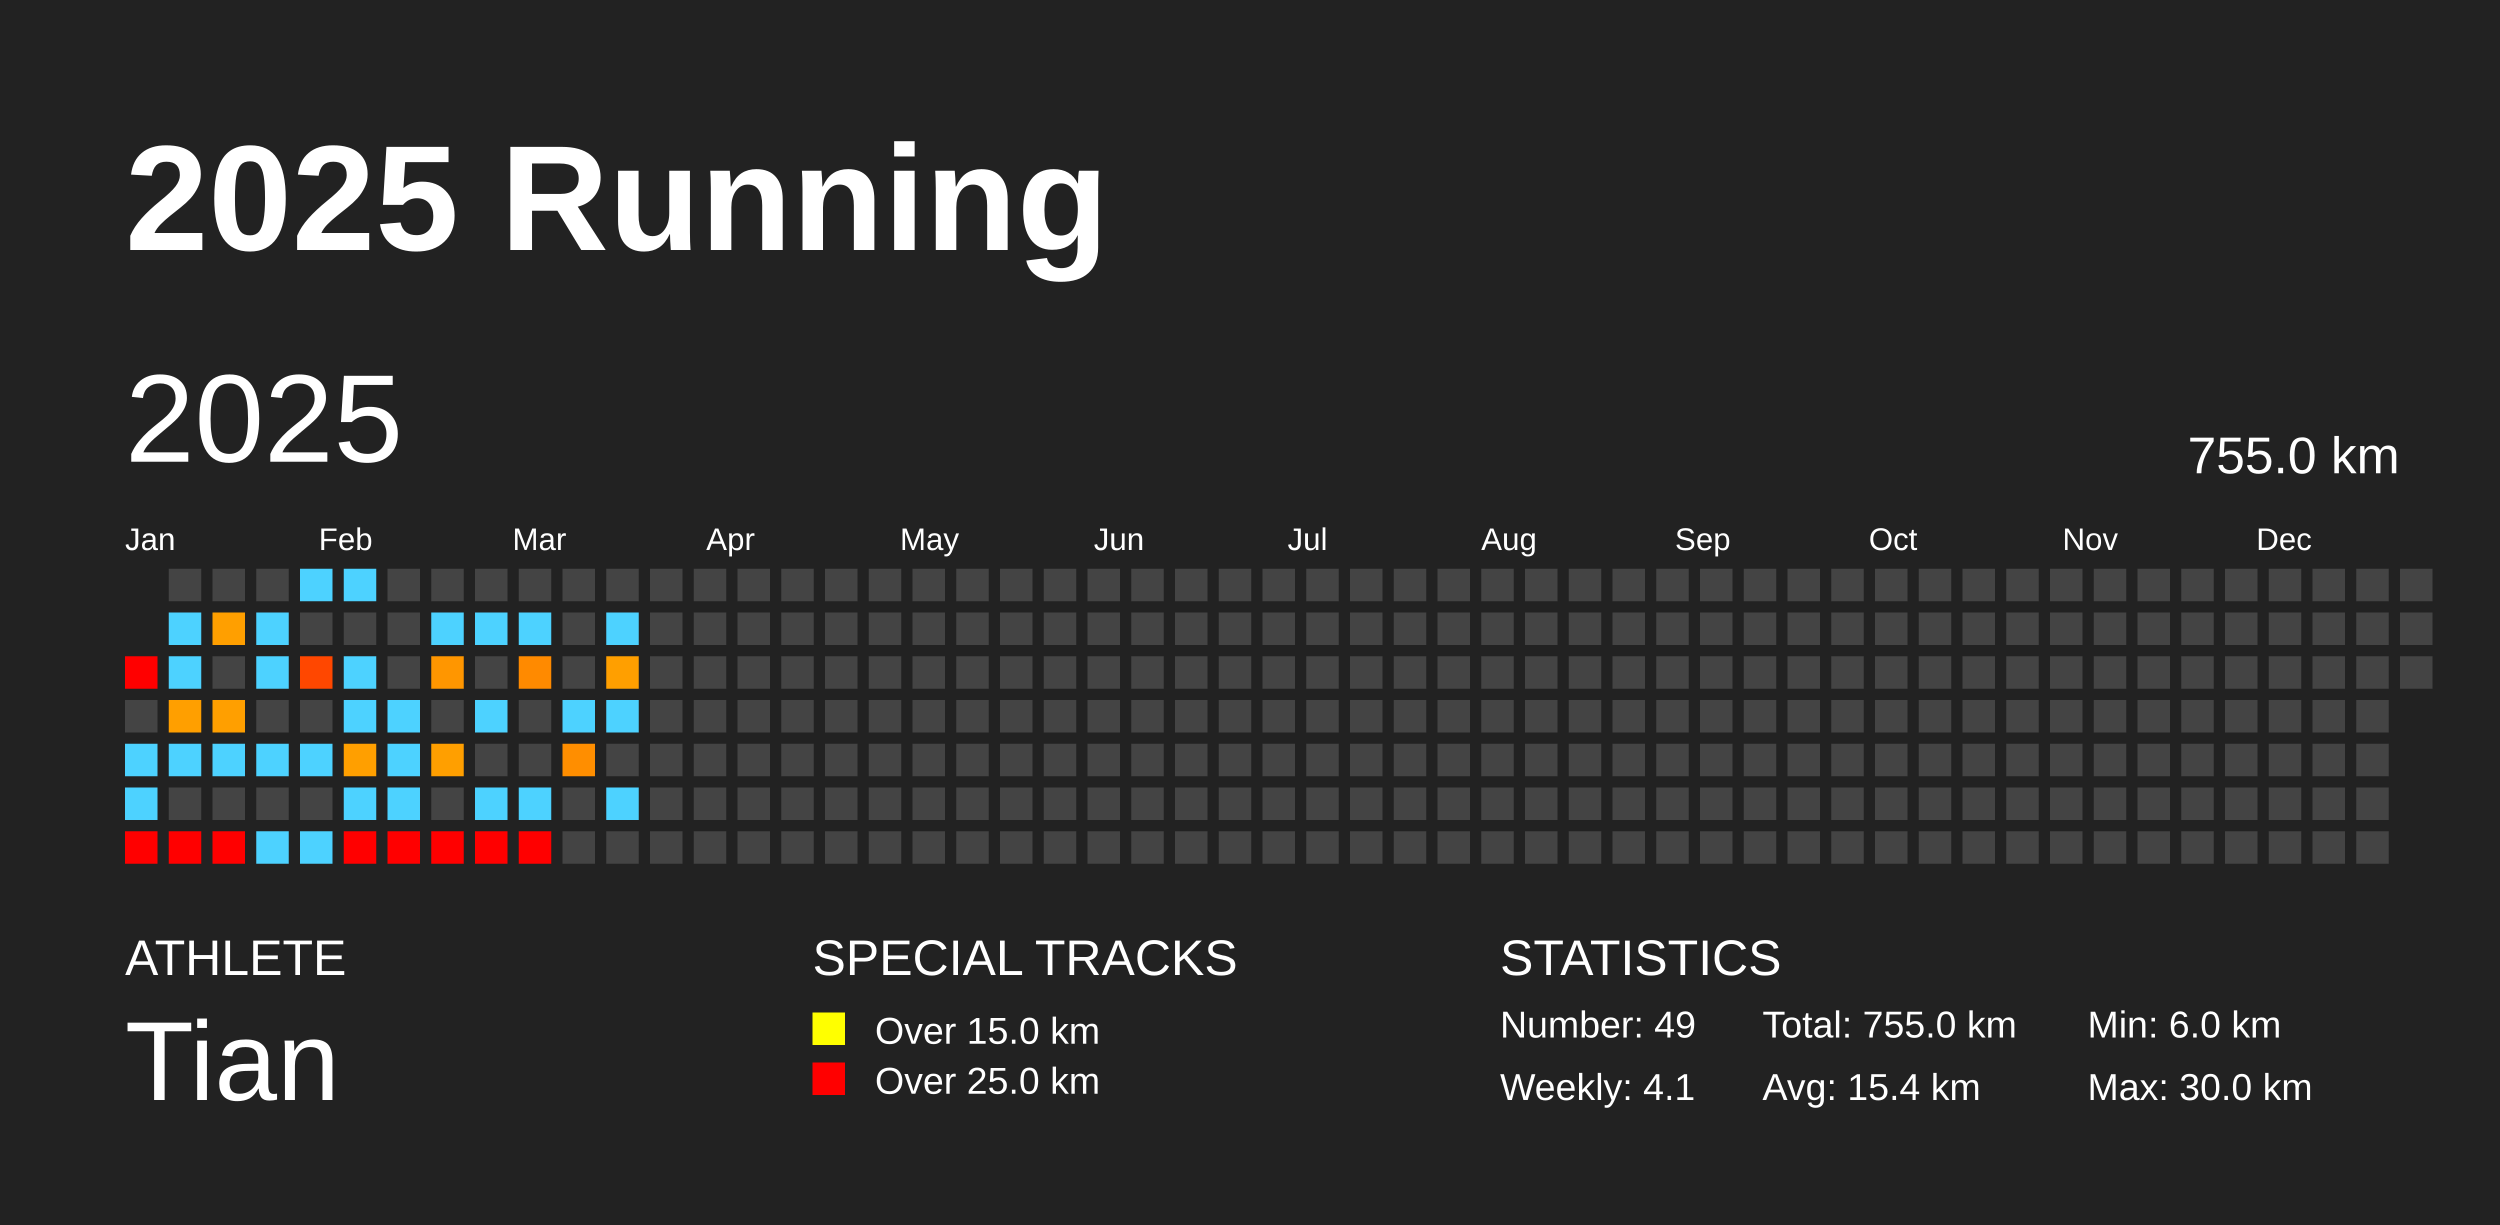
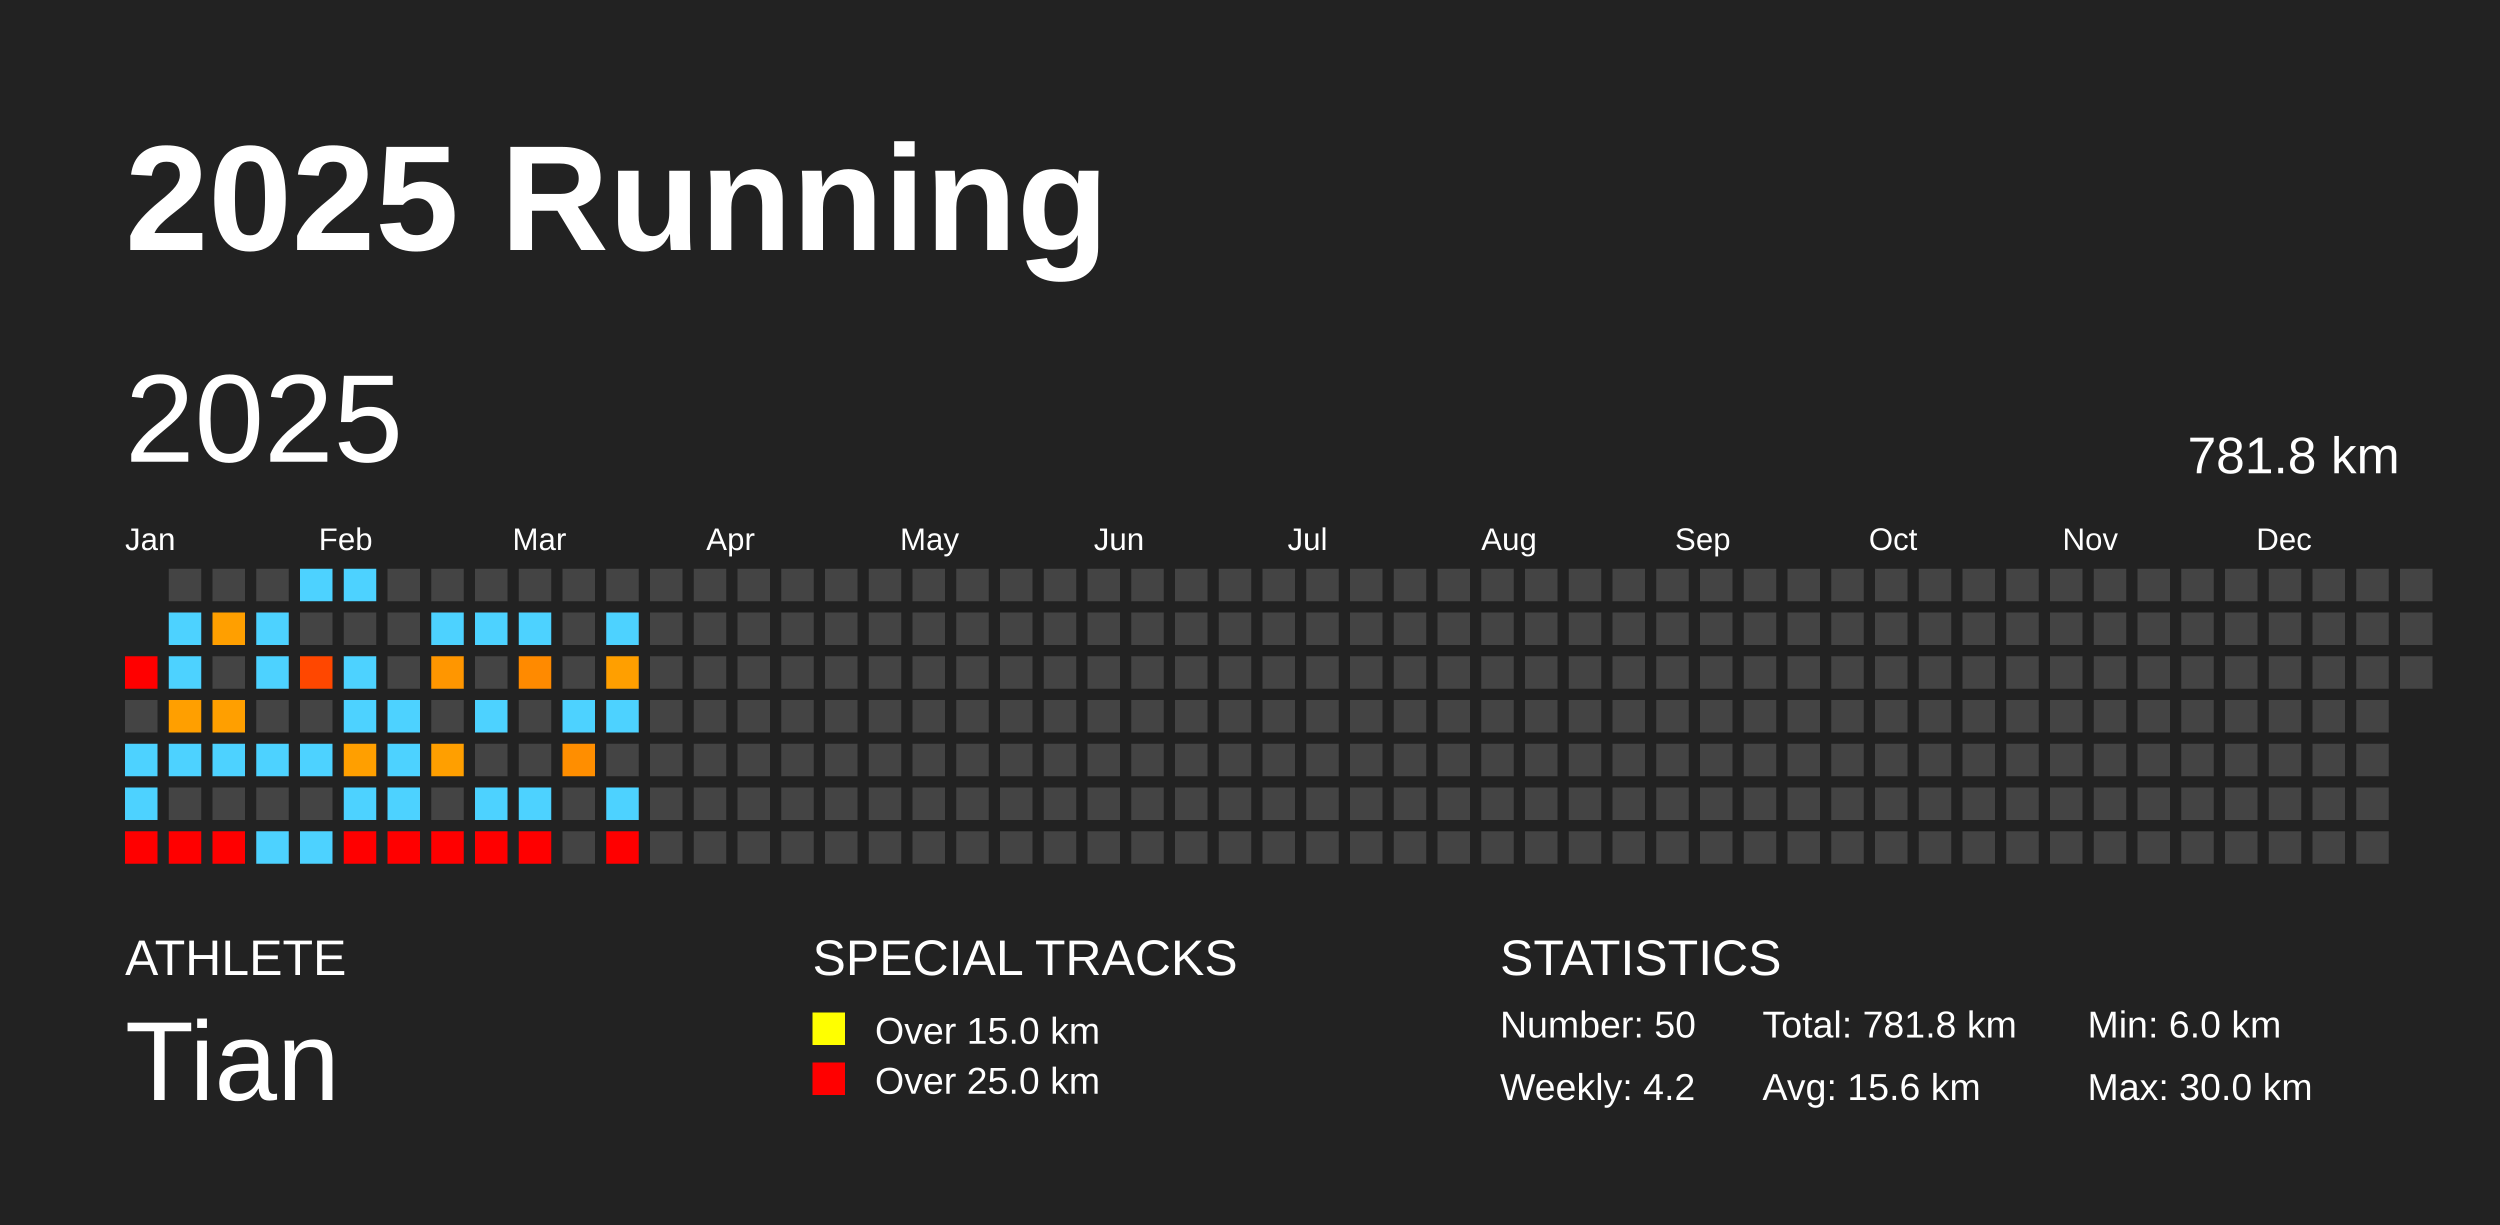
<svg xmlns="http://www.w3.org/2000/svg" baseProfile="full" height="98mm" version="1.1" viewBox="0,0,200,98" width="200mm">
  <defs />
  <rect fill="#222222" height="98" width="200" x="0" y="0" />
  <text fill="#FFFFFF" style="font-size:12px; font-family:Arial; font-weight:bold;" x="10" y="20">2025 Running</text>
  <text fill="#FFFFFF" style="font-size:4px; font-family:Arial" x="10" y="78">ATHLETE</text>
  <text fill="#FFFFFF" style="font-size:9px; font-family:Arial" x="10" y="88">Tian</text>
  <text fill="#FFFFFF" style="font-size:4px; font-family:Arial" x="65" y="78">SPECIAL TRACKS</text>
  <rect fill="yellow" height="2.6" width="2.6" x="65" y="81" />
  <text fill="#FFFFFF" style="font-size:3px; font-family:Arial" x="70" y="83.5">Over 15.0 km</text>
  <rect fill="red" height="2.6" width="2.6" x="65" y="85" />
  <text fill="#FFFFFF" style="font-size:3px; font-family:Arial" x="70" y="87.5">Over 25.0 km</text>
  <text fill="#FFFFFF" style="font-size:4px; font-family:Arial" x="120" y="78">STATISTICS</text>
-   <text fill="#FFFFFF" style="font-size:3px; font-family:Arial" x="120" y="83">Number: 49</text>
-   <text fill="#FFFFFF" style="font-size:3px; font-family:Arial" x="120" y="88">Weekly: 4.1</text>
-   <text fill="#FFFFFF" style="font-size:3px; font-family:Arial" x="141" y="83">Total: 755.0 km</text>
-   <text fill="#FFFFFF" style="font-size:3px; font-family:Arial" x="141" y="88">Avg: 15.4 km</text>
+   <text fill="#FFFFFF" style="font-size:3px; font-family:Arial" x="120" y="83">Number: 50</text>
+   <text fill="#FFFFFF" style="font-size:3px; font-family:Arial" x="120" y="88">Weekly: 4.2</text>
+   <text fill="#FFFFFF" style="font-size:3px; font-family:Arial" x="141" y="83">Total: 781.8 km</text>
+   <text fill="#FFFFFF" style="font-size:3px; font-family:Arial" x="141" y="88">Avg: 15.6 km</text>
  <text fill="#FFFFFF" style="font-size:3px; font-family:Arial" x="167" y="83">Min: 6.0 km</text>
  <text fill="#FFFFFF" style="font-size:3px; font-family:Arial" x="167" y="88">Max: 30.0 km</text>
  <text dominant-baseline="hanging" fill="#FFFFFF" style="font-size:10.0px; font-family:Arial;" x="10" y="30">2025</text>
-   <text dominant-baseline="hanging" fill="#FFFFFF" style="font-size:4.125px; font-family:Arial;" x="175" y="35">755.0 km</text>
+   <text dominant-baseline="hanging" fill="#FFFFFF" style="font-size:4.125px; font-family:Arial;" x="175" y="35">781.8 km</text>
  <text fill="#FFFFFF" style="font-size:2.5px; font-family:Arial" x="10.0" y="44">Jan</text>
  <text fill="#FFFFFF" style="font-size:2.5px; font-family:Arial" x="25.5" y="44">Feb</text>
  <text fill="#FFFFFF" style="font-size:2.5px; font-family:Arial" x="41.0" y="44">Mar</text>
  <text fill="#FFFFFF" style="font-size:2.5px; font-family:Arial" x="56.5" y="44">Apr</text>
  <text fill="#FFFFFF" style="font-size:2.5px; font-family:Arial" x="72.0" y="44">May</text>
  <text fill="#FFFFFF" style="font-size:2.5px; font-family:Arial" x="87.5" y="44">Jun</text>
  <text fill="#FFFFFF" style="font-size:2.5px; font-family:Arial" x="103.0" y="44">Jul</text>
  <text fill="#FFFFFF" style="font-size:2.5px; font-family:Arial" x="118.5" y="44">Aug</text>
  <text fill="#FFFFFF" style="font-size:2.5px; font-family:Arial" x="134.0" y="44">Sep</text>
  <text fill="#FFFFFF" style="font-size:2.5px; font-family:Arial" x="149.5" y="44">Oct</text>
  <text fill="#FFFFFF" style="font-size:2.5px; font-family:Arial" x="165.0" y="44">Nov</text>
  <text fill="#FFFFFF" style="font-size:2.5px; font-family:Arial" x="180.5" y="44">Dec</text>
  <rect fill="red" height="2.6" width="2.6" x="10.0" y="52.5" />
  <rect fill="#444444" height="2.6" width="2.6" x="10.0" y="56.0" />
  <rect fill="#4dd2ff" height="2.6" width="2.6" x="10.0" y="59.5" />
  <rect fill="#4dd2ff" height="2.6" width="2.6" x="10.0" y="63.0" />
  <rect fill="red" height="2.6" width="2.6" x="10.0" y="66.5" />
  <rect fill="#444444" height="2.6" width="2.6" x="13.5" y="45.5" />
  <rect fill="#4dd2ff" height="2.6" width="2.6" x="13.5" y="49.0" />
  <rect fill="#4dd2ff" height="2.6" width="2.6" x="13.5" y="52.5" />
  <rect fill="#ff9f00" height="2.6" width="2.6" x="13.5" y="56.0" />
  <rect fill="#4dd2ff" height="2.6" width="2.6" x="13.5" y="59.5" />
  <rect fill="#444444" height="2.6" width="2.6" x="13.5" y="63.0" />
  <rect fill="red" height="2.6" width="2.6" x="13.5" y="66.5" />
  <rect fill="#444444" height="2.6" width="2.6" x="17.0" y="45.5" />
  <rect fill="#ff9f00" height="2.6" width="2.6" x="17.0" y="49.0" />
  <rect fill="#444444" height="2.6" width="2.6" x="17.0" y="52.5" />
  <rect fill="#ff9f00" height="2.6" width="2.6" x="17.0" y="56.0" />
  <rect fill="#4dd2ff" height="2.6" width="2.6" x="17.0" y="59.5" />
  <rect fill="#444444" height="2.6" width="2.6" x="17.0" y="63.0" />
  <rect fill="red" height="2.6" width="2.6" x="17.0" y="66.5" />
  <rect fill="#444444" height="2.6" width="2.6" x="20.5" y="45.5" />
  <rect fill="#4dd2ff" height="2.6" width="2.6" x="20.5" y="49.0" />
  <rect fill="#4dd2ff" height="2.6" width="2.6" x="20.5" y="52.5" />
  <rect fill="#444444" height="2.6" width="2.6" x="20.5" y="56.0" />
  <rect fill="#4dd2ff" height="2.6" width="2.6" x="20.5" y="59.5" />
  <rect fill="#444444" height="2.6" width="2.6" x="20.5" y="63.0" />
  <rect fill="#4dd2ff" height="2.6" width="2.6" x="20.5" y="66.5" />
  <rect fill="#4dd2ff" height="2.6" width="2.6" x="24.0" y="45.5" />
  <rect fill="#444444" height="2.6" width="2.6" x="24.0" y="49.0" />
  <rect fill="#ff4700" height="2.6" width="2.6" x="24.0" y="52.5" />
  <rect fill="#444444" height="2.6" width="2.6" x="24.0" y="56.0" />
  <rect fill="#4dd2ff" height="2.6" width="2.6" x="24.0" y="59.5" />
  <rect fill="#444444" height="2.6" width="2.6" x="24.0" y="63.0" />
  <rect fill="#4dd2ff" height="2.6" width="2.6" x="24.0" y="66.5" />
  <rect fill="#4dd2ff" height="2.6" width="2.6" x="27.5" y="45.5" />
  <rect fill="#444444" height="2.6" width="2.6" x="27.5" y="49.0" />
  <rect fill="#4dd2ff" height="2.6" width="2.6" x="27.5" y="52.5" />
  <rect fill="#4dd2ff" height="2.6" width="2.6" x="27.5" y="56.0" />
  <rect fill="#ff9f00" height="2.6" width="2.6" x="27.5" y="59.5" />
  <rect fill="#4dd2ff" height="2.6" width="2.6" x="27.5" y="63.0" />
  <rect fill="red" height="2.6" width="2.6" x="27.5" y="66.5" />
  <rect fill="#444444" height="2.6" width="2.6" x="31.0" y="45.5" />
  <rect fill="#444444" height="2.6" width="2.6" x="31.0" y="49.0" />
  <rect fill="#444444" height="2.6" width="2.6" x="31.0" y="52.5" />
  <rect fill="#4dd2ff" height="2.6" width="2.6" x="31.0" y="56.0" />
  <rect fill="#4dd2ff" height="2.6" width="2.6" x="31.0" y="59.5" />
  <rect fill="#4dd2ff" height="2.6" width="2.6" x="31.0" y="63.0" />
  <rect fill="red" height="2.6" width="2.6" x="31.0" y="66.5" />
  <rect fill="#444444" height="2.6" width="2.6" x="34.5" y="45.5" />
  <rect fill="#4dd2ff" height="2.6" width="2.6" x="34.5" y="49.0" />
  <rect fill="#ff9600" height="2.6" width="2.6" x="34.5" y="52.5" />
  <rect fill="#444444" height="2.6" width="2.6" x="34.5" y="56.0" />
  <rect fill="#ff9f00" height="2.6" width="2.6" x="34.5" y="59.5" />
  <rect fill="#444444" height="2.6" width="2.6" x="34.5" y="63.0" />
  <rect fill="red" height="2.6" width="2.6" x="34.5" y="66.5" />
  <rect fill="#444444" height="2.6" width="2.6" x="38.0" y="45.5" />
  <rect fill="#4dd2ff" height="2.6" width="2.6" x="38.0" y="49.0" />
  <rect fill="#444444" height="2.6" width="2.6" x="38.0" y="52.5" />
  <rect fill="#4dd2ff" height="2.6" width="2.6" x="38.0" y="56.0" />
  <rect fill="#444444" height="2.6" width="2.6" x="38.0" y="59.5" />
  <rect fill="#4dd2ff" height="2.6" width="2.6" x="38.0" y="63.0" />
  <rect fill="red" height="2.6" width="2.6" x="38.0" y="66.5" />
  <rect fill="#444444" height="2.6" width="2.6" x="41.5" y="45.5" />
  <rect fill="#4dd2ff" height="2.6" width="2.6" x="41.5" y="49.0" />
  <rect fill="#ff8a00" height="2.6" width="2.6" x="41.5" y="52.5" />
  <rect fill="#444444" height="2.6" width="2.6" x="41.5" y="56.0" />
  <rect fill="#444444" height="2.6" width="2.6" x="41.5" y="59.5" />
  <rect fill="#4dd2ff" height="2.6" width="2.6" x="41.5" y="63.0" />
  <rect fill="red" height="2.6" width="2.6" x="41.5" y="66.5" />
  <rect fill="#444444" height="2.6" width="2.6" x="45.0" y="45.5" />
  <rect fill="#444444" height="2.6" width="2.6" x="45.0" y="49.0" />
  <rect fill="#444444" height="2.6" width="2.6" x="45.0" y="52.5" />
  <rect fill="#4dd2ff" height="2.6" width="2.6" x="45.0" y="56.0" />
  <rect fill="#ff8e00" height="2.6" width="2.6" x="45.0" y="59.5" />
  <rect fill="#444444" height="2.6" width="2.6" x="45.0" y="63.0" />
  <rect fill="#444444" height="2.6" width="2.6" x="45.0" y="66.5" />
  <rect fill="#444444" height="2.6" width="2.6" x="48.5" y="45.5" />
  <rect fill="#4dd2ff" height="2.6" width="2.6" x="48.5" y="49.0" />
  <rect fill="#ff9f00" height="2.6" width="2.6" x="48.5" y="52.5" />
  <rect fill="#4dd2ff" height="2.6" width="2.6" x="48.5" y="56.0" />
  <rect fill="#444444" height="2.6" width="2.6" x="48.5" y="59.5" />
  <rect fill="#4dd2ff" height="2.6" width="2.6" x="48.5" y="63.0" />
-   <rect fill="#444444" height="2.6" width="2.6" x="48.5" y="66.5" />
+   <rect fill="red" height="2.6" width="2.6" x="48.5" y="66.5" />
  <rect fill="#444444" height="2.6" width="2.6" x="52.0" y="45.5" />
  <rect fill="#444444" height="2.6" width="2.6" x="52.0" y="49.0" />
  <rect fill="#444444" height="2.6" width="2.6" x="52.0" y="52.5" />
  <rect fill="#444444" height="2.6" width="2.6" x="52.0" y="56.0" />
  <rect fill="#444444" height="2.6" width="2.6" x="52.0" y="59.5" />
  <rect fill="#444444" height="2.6" width="2.6" x="52.0" y="63.0" />
  <rect fill="#444444" height="2.6" width="2.6" x="52.0" y="66.5" />
  <rect fill="#444444" height="2.6" width="2.6" x="55.5" y="45.5" />
  <rect fill="#444444" height="2.6" width="2.6" x="55.5" y="49.0" />
  <rect fill="#444444" height="2.6" width="2.6" x="55.5" y="52.5" />
  <rect fill="#444444" height="2.6" width="2.6" x="55.5" y="56.0" />
  <rect fill="#444444" height="2.6" width="2.6" x="55.5" y="59.5" />
  <rect fill="#444444" height="2.6" width="2.6" x="55.5" y="63.0" />
  <rect fill="#444444" height="2.6" width="2.6" x="55.5" y="66.5" />
  <rect fill="#444444" height="2.6" width="2.6" x="59.0" y="45.5" />
  <rect fill="#444444" height="2.6" width="2.6" x="59.0" y="49.0" />
  <rect fill="#444444" height="2.6" width="2.6" x="59.0" y="52.5" />
  <rect fill="#444444" height="2.6" width="2.6" x="59.0" y="56.0" />
  <rect fill="#444444" height="2.6" width="2.6" x="59.0" y="59.5" />
  <rect fill="#444444" height="2.6" width="2.6" x="59.0" y="63.0" />
  <rect fill="#444444" height="2.6" width="2.6" x="59.0" y="66.5" />
  <rect fill="#444444" height="2.6" width="2.6" x="62.5" y="45.5" />
  <rect fill="#444444" height="2.6" width="2.6" x="62.5" y="49.0" />
  <rect fill="#444444" height="2.6" width="2.6" x="62.5" y="52.5" />
  <rect fill="#444444" height="2.6" width="2.6" x="62.5" y="56.0" />
  <rect fill="#444444" height="2.6" width="2.6" x="62.5" y="59.5" />
  <rect fill="#444444" height="2.6" width="2.6" x="62.5" y="63.0" />
  <rect fill="#444444" height="2.6" width="2.6" x="62.5" y="66.5" />
  <rect fill="#444444" height="2.6" width="2.6" x="66.0" y="45.5" />
  <rect fill="#444444" height="2.6" width="2.6" x="66.0" y="49.0" />
  <rect fill="#444444" height="2.6" width="2.6" x="66.0" y="52.5" />
  <rect fill="#444444" height="2.6" width="2.6" x="66.0" y="56.0" />
  <rect fill="#444444" height="2.6" width="2.6" x="66.0" y="59.5" />
  <rect fill="#444444" height="2.6" width="2.6" x="66.0" y="63.0" />
  <rect fill="#444444" height="2.6" width="2.6" x="66.0" y="66.5" />
  <rect fill="#444444" height="2.6" width="2.6" x="69.5" y="45.5" />
  <rect fill="#444444" height="2.6" width="2.6" x="69.5" y="49.0" />
  <rect fill="#444444" height="2.6" width="2.6" x="69.5" y="52.5" />
  <rect fill="#444444" height="2.6" width="2.6" x="69.5" y="56.0" />
  <rect fill="#444444" height="2.6" width="2.6" x="69.5" y="59.5" />
  <rect fill="#444444" height="2.6" width="2.6" x="69.5" y="63.0" />
  <rect fill="#444444" height="2.6" width="2.6" x="69.5" y="66.5" />
  <rect fill="#444444" height="2.6" width="2.6" x="73.0" y="45.5" />
  <rect fill="#444444" height="2.6" width="2.6" x="73.0" y="49.0" />
  <rect fill="#444444" height="2.6" width="2.6" x="73.0" y="52.5" />
  <rect fill="#444444" height="2.6" width="2.6" x="73.0" y="56.0" />
  <rect fill="#444444" height="2.6" width="2.6" x="73.0" y="59.5" />
  <rect fill="#444444" height="2.6" width="2.6" x="73.0" y="63.0" />
  <rect fill="#444444" height="2.6" width="2.6" x="73.0" y="66.5" />
  <rect fill="#444444" height="2.6" width="2.6" x="76.5" y="45.5" />
  <rect fill="#444444" height="2.6" width="2.6" x="76.5" y="49.0" />
  <rect fill="#444444" height="2.6" width="2.6" x="76.5" y="52.5" />
  <rect fill="#444444" height="2.6" width="2.6" x="76.5" y="56.0" />
  <rect fill="#444444" height="2.6" width="2.6" x="76.5" y="59.5" />
  <rect fill="#444444" height="2.6" width="2.6" x="76.5" y="63.0" />
  <rect fill="#444444" height="2.6" width="2.6" x="76.5" y="66.5" />
  <rect fill="#444444" height="2.6" width="2.6" x="80.0" y="45.5" />
  <rect fill="#444444" height="2.6" width="2.6" x="80.0" y="49.0" />
  <rect fill="#444444" height="2.6" width="2.6" x="80.0" y="52.5" />
  <rect fill="#444444" height="2.6" width="2.6" x="80.0" y="56.0" />
  <rect fill="#444444" height="2.6" width="2.6" x="80.0" y="59.5" />
  <rect fill="#444444" height="2.6" width="2.6" x="80.0" y="63.0" />
  <rect fill="#444444" height="2.6" width="2.6" x="80.0" y="66.5" />
  <rect fill="#444444" height="2.6" width="2.6" x="83.5" y="45.5" />
  <rect fill="#444444" height="2.6" width="2.6" x="83.5" y="49.0" />
  <rect fill="#444444" height="2.6" width="2.6" x="83.5" y="52.5" />
  <rect fill="#444444" height="2.6" width="2.6" x="83.5" y="56.0" />
  <rect fill="#444444" height="2.6" width="2.6" x="83.5" y="59.5" />
  <rect fill="#444444" height="2.6" width="2.6" x="83.5" y="63.0" />
  <rect fill="#444444" height="2.6" width="2.6" x="83.5" y="66.5" />
  <rect fill="#444444" height="2.6" width="2.6" x="87.0" y="45.5" />
  <rect fill="#444444" height="2.6" width="2.6" x="87.0" y="49.0" />
  <rect fill="#444444" height="2.6" width="2.6" x="87.0" y="52.5" />
  <rect fill="#444444" height="2.6" width="2.6" x="87.0" y="56.0" />
  <rect fill="#444444" height="2.6" width="2.6" x="87.0" y="59.5" />
  <rect fill="#444444" height="2.6" width="2.6" x="87.0" y="63.0" />
  <rect fill="#444444" height="2.6" width="2.6" x="87.0" y="66.5" />
  <rect fill="#444444" height="2.6" width="2.6" x="90.5" y="45.5" />
  <rect fill="#444444" height="2.6" width="2.6" x="90.5" y="49.0" />
  <rect fill="#444444" height="2.6" width="2.6" x="90.5" y="52.5" />
  <rect fill="#444444" height="2.6" width="2.6" x="90.5" y="56.0" />
  <rect fill="#444444" height="2.6" width="2.6" x="90.5" y="59.5" />
  <rect fill="#444444" height="2.6" width="2.6" x="90.5" y="63.0" />
  <rect fill="#444444" height="2.6" width="2.6" x="90.5" y="66.5" />
  <rect fill="#444444" height="2.6" width="2.6" x="94.0" y="45.5" />
  <rect fill="#444444" height="2.6" width="2.6" x="94.0" y="49.0" />
  <rect fill="#444444" height="2.6" width="2.6" x="94.0" y="52.5" />
  <rect fill="#444444" height="2.6" width="2.6" x="94.0" y="56.0" />
  <rect fill="#444444" height="2.6" width="2.6" x="94.0" y="59.5" />
  <rect fill="#444444" height="2.6" width="2.6" x="94.0" y="63.0" />
  <rect fill="#444444" height="2.6" width="2.6" x="94.0" y="66.5" />
  <rect fill="#444444" height="2.6" width="2.6" x="97.5" y="45.5" />
  <rect fill="#444444" height="2.6" width="2.6" x="97.5" y="49.0" />
  <rect fill="#444444" height="2.6" width="2.6" x="97.5" y="52.5" />
  <rect fill="#444444" height="2.6" width="2.6" x="97.5" y="56.0" />
  <rect fill="#444444" height="2.6" width="2.6" x="97.5" y="59.5" />
  <rect fill="#444444" height="2.6" width="2.6" x="97.5" y="63.0" />
  <rect fill="#444444" height="2.6" width="2.6" x="97.5" y="66.5" />
  <rect fill="#444444" height="2.6" width="2.6" x="101.0" y="45.5" />
  <rect fill="#444444" height="2.6" width="2.6" x="101.0" y="49.0" />
  <rect fill="#444444" height="2.6" width="2.6" x="101.0" y="52.5" />
  <rect fill="#444444" height="2.6" width="2.6" x="101.0" y="56.0" />
  <rect fill="#444444" height="2.6" width="2.6" x="101.0" y="59.5" />
  <rect fill="#444444" height="2.6" width="2.6" x="101.0" y="63.0" />
  <rect fill="#444444" height="2.6" width="2.6" x="101.0" y="66.5" />
  <rect fill="#444444" height="2.6" width="2.6" x="104.5" y="45.5" />
  <rect fill="#444444" height="2.6" width="2.6" x="104.5" y="49.0" />
  <rect fill="#444444" height="2.6" width="2.6" x="104.5" y="52.5" />
  <rect fill="#444444" height="2.6" width="2.6" x="104.5" y="56.0" />
  <rect fill="#444444" height="2.6" width="2.6" x="104.5" y="59.5" />
  <rect fill="#444444" height="2.6" width="2.6" x="104.5" y="63.0" />
  <rect fill="#444444" height="2.6" width="2.6" x="104.5" y="66.5" />
  <rect fill="#444444" height="2.6" width="2.6" x="108.0" y="45.5" />
  <rect fill="#444444" height="2.6" width="2.6" x="108.0" y="49.0" />
  <rect fill="#444444" height="2.6" width="2.6" x="108.0" y="52.5" />
  <rect fill="#444444" height="2.6" width="2.6" x="108.0" y="56.0" />
  <rect fill="#444444" height="2.6" width="2.6" x="108.0" y="59.5" />
  <rect fill="#444444" height="2.6" width="2.6" x="108.0" y="63.0" />
  <rect fill="#444444" height="2.6" width="2.6" x="108.0" y="66.5" />
  <rect fill="#444444" height="2.6" width="2.6" x="111.5" y="45.5" />
  <rect fill="#444444" height="2.6" width="2.6" x="111.5" y="49.0" />
  <rect fill="#444444" height="2.6" width="2.6" x="111.5" y="52.5" />
  <rect fill="#444444" height="2.6" width="2.6" x="111.5" y="56.0" />
  <rect fill="#444444" height="2.6" width="2.6" x="111.5" y="59.5" />
  <rect fill="#444444" height="2.6" width="2.6" x="111.5" y="63.0" />
  <rect fill="#444444" height="2.6" width="2.6" x="111.5" y="66.5" />
  <rect fill="#444444" height="2.6" width="2.6" x="115.0" y="45.5" />
  <rect fill="#444444" height="2.6" width="2.6" x="115.0" y="49.0" />
  <rect fill="#444444" height="2.6" width="2.6" x="115.0" y="52.5" />
  <rect fill="#444444" height="2.6" width="2.6" x="115.0" y="56.0" />
  <rect fill="#444444" height="2.6" width="2.6" x="115.0" y="59.5" />
  <rect fill="#444444" height="2.6" width="2.6" x="115.0" y="63.0" />
  <rect fill="#444444" height="2.6" width="2.6" x="115.0" y="66.5" />
  <rect fill="#444444" height="2.6" width="2.6" x="118.5" y="45.5" />
  <rect fill="#444444" height="2.6" width="2.6" x="118.5" y="49.0" />
  <rect fill="#444444" height="2.6" width="2.6" x="118.5" y="52.5" />
  <rect fill="#444444" height="2.6" width="2.6" x="118.5" y="56.0" />
  <rect fill="#444444" height="2.6" width="2.6" x="118.5" y="59.5" />
  <rect fill="#444444" height="2.6" width="2.6" x="118.5" y="63.0" />
  <rect fill="#444444" height="2.6" width="2.6" x="118.5" y="66.5" />
  <rect fill="#444444" height="2.6" width="2.6" x="122.0" y="45.5" />
  <rect fill="#444444" height="2.6" width="2.6" x="122.0" y="49.0" />
  <rect fill="#444444" height="2.6" width="2.6" x="122.0" y="52.5" />
  <rect fill="#444444" height="2.6" width="2.6" x="122.0" y="56.0" />
  <rect fill="#444444" height="2.6" width="2.6" x="122.0" y="59.5" />
  <rect fill="#444444" height="2.6" width="2.6" x="122.0" y="63.0" />
  <rect fill="#444444" height="2.6" width="2.6" x="122.0" y="66.5" />
  <rect fill="#444444" height="2.6" width="2.6" x="125.5" y="45.5" />
  <rect fill="#444444" height="2.6" width="2.6" x="125.5" y="49.0" />
  <rect fill="#444444" height="2.6" width="2.6" x="125.5" y="52.5" />
  <rect fill="#444444" height="2.6" width="2.6" x="125.5" y="56.0" />
  <rect fill="#444444" height="2.6" width="2.6" x="125.5" y="59.5" />
  <rect fill="#444444" height="2.6" width="2.6" x="125.5" y="63.0" />
  <rect fill="#444444" height="2.6" width="2.6" x="125.5" y="66.5" />
  <rect fill="#444444" height="2.6" width="2.6" x="129.0" y="45.5" />
  <rect fill="#444444" height="2.6" width="2.6" x="129.0" y="49.0" />
  <rect fill="#444444" height="2.6" width="2.6" x="129.0" y="52.5" />
  <rect fill="#444444" height="2.6" width="2.6" x="129.0" y="56.0" />
  <rect fill="#444444" height="2.6" width="2.6" x="129.0" y="59.5" />
  <rect fill="#444444" height="2.6" width="2.6" x="129.0" y="63.0" />
  <rect fill="#444444" height="2.6" width="2.6" x="129.0" y="66.5" />
  <rect fill="#444444" height="2.6" width="2.6" x="132.5" y="45.5" />
  <rect fill="#444444" height="2.6" width="2.6" x="132.5" y="49.0" />
  <rect fill="#444444" height="2.6" width="2.6" x="132.5" y="52.5" />
  <rect fill="#444444" height="2.6" width="2.6" x="132.5" y="56.0" />
  <rect fill="#444444" height="2.6" width="2.6" x="132.5" y="59.5" />
  <rect fill="#444444" height="2.6" width="2.6" x="132.5" y="63.0" />
  <rect fill="#444444" height="2.6" width="2.6" x="132.5" y="66.5" />
  <rect fill="#444444" height="2.6" width="2.6" x="136.0" y="45.5" />
  <rect fill="#444444" height="2.6" width="2.6" x="136.0" y="49.0" />
  <rect fill="#444444" height="2.6" width="2.6" x="136.0" y="52.5" />
  <rect fill="#444444" height="2.6" width="2.6" x="136.0" y="56.0" />
  <rect fill="#444444" height="2.6" width="2.6" x="136.0" y="59.5" />
  <rect fill="#444444" height="2.6" width="2.6" x="136.0" y="63.0" />
  <rect fill="#444444" height="2.6" width="2.6" x="136.0" y="66.5" />
  <rect fill="#444444" height="2.6" width="2.6" x="139.5" y="45.5" />
  <rect fill="#444444" height="2.6" width="2.6" x="139.5" y="49.0" />
  <rect fill="#444444" height="2.6" width="2.6" x="139.5" y="52.5" />
  <rect fill="#444444" height="2.6" width="2.6" x="139.5" y="56.0" />
  <rect fill="#444444" height="2.6" width="2.6" x="139.5" y="59.5" />
  <rect fill="#444444" height="2.6" width="2.6" x="139.5" y="63.0" />
  <rect fill="#444444" height="2.6" width="2.6" x="139.5" y="66.5" />
  <rect fill="#444444" height="2.6" width="2.6" x="143.0" y="45.5" />
  <rect fill="#444444" height="2.6" width="2.6" x="143.0" y="49.0" />
  <rect fill="#444444" height="2.6" width="2.6" x="143.0" y="52.5" />
  <rect fill="#444444" height="2.6" width="2.6" x="143.0" y="56.0" />
  <rect fill="#444444" height="2.6" width="2.6" x="143.0" y="59.5" />
  <rect fill="#444444" height="2.6" width="2.6" x="143.0" y="63.0" />
  <rect fill="#444444" height="2.6" width="2.6" x="143.0" y="66.5" />
  <rect fill="#444444" height="2.6" width="2.6" x="146.5" y="45.5" />
  <rect fill="#444444" height="2.6" width="2.6" x="146.5" y="49.0" />
  <rect fill="#444444" height="2.6" width="2.6" x="146.5" y="52.5" />
  <rect fill="#444444" height="2.6" width="2.6" x="146.5" y="56.0" />
  <rect fill="#444444" height="2.6" width="2.6" x="146.5" y="59.5" />
  <rect fill="#444444" height="2.6" width="2.6" x="146.5" y="63.0" />
  <rect fill="#444444" height="2.6" width="2.6" x="146.5" y="66.5" />
  <rect fill="#444444" height="2.6" width="2.6" x="150.0" y="45.5" />
  <rect fill="#444444" height="2.6" width="2.6" x="150.0" y="49.0" />
  <rect fill="#444444" height="2.6" width="2.6" x="150.0" y="52.5" />
  <rect fill="#444444" height="2.6" width="2.6" x="150.0" y="56.0" />
  <rect fill="#444444" height="2.6" width="2.6" x="150.0" y="59.5" />
  <rect fill="#444444" height="2.6" width="2.6" x="150.0" y="63.0" />
  <rect fill="#444444" height="2.6" width="2.6" x="150.0" y="66.5" />
  <rect fill="#444444" height="2.6" width="2.6" x="153.5" y="45.5" />
  <rect fill="#444444" height="2.6" width="2.6" x="153.5" y="49.0" />
  <rect fill="#444444" height="2.6" width="2.6" x="153.5" y="52.5" />
  <rect fill="#444444" height="2.6" width="2.6" x="153.5" y="56.0" />
  <rect fill="#444444" height="2.6" width="2.6" x="153.5" y="59.5" />
  <rect fill="#444444" height="2.6" width="2.6" x="153.5" y="63.0" />
  <rect fill="#444444" height="2.6" width="2.6" x="153.5" y="66.5" />
  <rect fill="#444444" height="2.6" width="2.6" x="157.0" y="45.5" />
  <rect fill="#444444" height="2.6" width="2.6" x="157.0" y="49.0" />
  <rect fill="#444444" height="2.6" width="2.6" x="157.0" y="52.5" />
  <rect fill="#444444" height="2.6" width="2.6" x="157.0" y="56.0" />
  <rect fill="#444444" height="2.6" width="2.6" x="157.0" y="59.5" />
  <rect fill="#444444" height="2.6" width="2.6" x="157.0" y="63.0" />
  <rect fill="#444444" height="2.6" width="2.6" x="157.0" y="66.5" />
  <rect fill="#444444" height="2.6" width="2.6" x="160.5" y="45.5" />
  <rect fill="#444444" height="2.6" width="2.6" x="160.5" y="49.0" />
  <rect fill="#444444" height="2.6" width="2.6" x="160.5" y="52.5" />
  <rect fill="#444444" height="2.6" width="2.6" x="160.5" y="56.0" />
  <rect fill="#444444" height="2.6" width="2.6" x="160.5" y="59.5" />
  <rect fill="#444444" height="2.6" width="2.6" x="160.5" y="63.0" />
  <rect fill="#444444" height="2.6" width="2.6" x="160.5" y="66.5" />
  <rect fill="#444444" height="2.6" width="2.6" x="164.0" y="45.5" />
  <rect fill="#444444" height="2.6" width="2.6" x="164.0" y="49.0" />
  <rect fill="#444444" height="2.6" width="2.6" x="164.0" y="52.5" />
  <rect fill="#444444" height="2.6" width="2.6" x="164.0" y="56.0" />
  <rect fill="#444444" height="2.6" width="2.6" x="164.0" y="59.5" />
  <rect fill="#444444" height="2.6" width="2.6" x="164.0" y="63.0" />
  <rect fill="#444444" height="2.6" width="2.6" x="164.0" y="66.5" />
  <rect fill="#444444" height="2.6" width="2.6" x="167.5" y="45.5" />
  <rect fill="#444444" height="2.6" width="2.6" x="167.5" y="49.0" />
  <rect fill="#444444" height="2.6" width="2.6" x="167.5" y="52.5" />
  <rect fill="#444444" height="2.6" width="2.6" x="167.5" y="56.0" />
  <rect fill="#444444" height="2.6" width="2.6" x="167.5" y="59.5" />
  <rect fill="#444444" height="2.6" width="2.6" x="167.5" y="63.0" />
  <rect fill="#444444" height="2.6" width="2.6" x="167.5" y="66.5" />
  <rect fill="#444444" height="2.6" width="2.6" x="171.0" y="45.5" />
  <rect fill="#444444" height="2.6" width="2.6" x="171.0" y="49.0" />
  <rect fill="#444444" height="2.6" width="2.6" x="171.0" y="52.5" />
  <rect fill="#444444" height="2.6" width="2.6" x="171.0" y="56.0" />
  <rect fill="#444444" height="2.6" width="2.6" x="171.0" y="59.5" />
  <rect fill="#444444" height="2.6" width="2.6" x="171.0" y="63.0" />
  <rect fill="#444444" height="2.6" width="2.6" x="171.0" y="66.5" />
  <rect fill="#444444" height="2.6" width="2.6" x="174.5" y="45.5" />
  <rect fill="#444444" height="2.6" width="2.6" x="174.5" y="49.0" />
  <rect fill="#444444" height="2.6" width="2.6" x="174.5" y="52.5" />
  <rect fill="#444444" height="2.6" width="2.6" x="174.5" y="56.0" />
  <rect fill="#444444" height="2.6" width="2.6" x="174.5" y="59.5" />
  <rect fill="#444444" height="2.6" width="2.6" x="174.5" y="63.0" />
  <rect fill="#444444" height="2.6" width="2.6" x="174.5" y="66.5" />
  <rect fill="#444444" height="2.6" width="2.6" x="178.0" y="45.5" />
  <rect fill="#444444" height="2.6" width="2.6" x="178.0" y="49.0" />
  <rect fill="#444444" height="2.6" width="2.6" x="178.0" y="52.5" />
  <rect fill="#444444" height="2.6" width="2.6" x="178.0" y="56.0" />
  <rect fill="#444444" height="2.6" width="2.6" x="178.0" y="59.5" />
  <rect fill="#444444" height="2.6" width="2.6" x="178.0" y="63.0" />
  <rect fill="#444444" height="2.6" width="2.6" x="178.0" y="66.5" />
  <rect fill="#444444" height="2.6" width="2.6" x="181.5" y="45.5" />
  <rect fill="#444444" height="2.6" width="2.6" x="181.5" y="49.0" />
  <rect fill="#444444" height="2.6" width="2.6" x="181.5" y="52.5" />
  <rect fill="#444444" height="2.6" width="2.6" x="181.5" y="56.0" />
  <rect fill="#444444" height="2.6" width="2.6" x="181.5" y="59.5" />
  <rect fill="#444444" height="2.6" width="2.6" x="181.5" y="63.0" />
  <rect fill="#444444" height="2.6" width="2.6" x="181.5" y="66.5" />
  <rect fill="#444444" height="2.6" width="2.6" x="185.0" y="45.5" />
  <rect fill="#444444" height="2.6" width="2.6" x="185.0" y="49.0" />
  <rect fill="#444444" height="2.6" width="2.6" x="185.0" y="52.5" />
  <rect fill="#444444" height="2.6" width="2.6" x="185.0" y="56.0" />
  <rect fill="#444444" height="2.6" width="2.6" x="185.0" y="59.5" />
  <rect fill="#444444" height="2.6" width="2.6" x="185.0" y="63.0" />
  <rect fill="#444444" height="2.6" width="2.6" x="185.0" y="66.5" />
  <rect fill="#444444" height="2.6" width="2.6" x="188.5" y="45.5" />
  <rect fill="#444444" height="2.6" width="2.6" x="188.5" y="49.0" />
  <rect fill="#444444" height="2.6" width="2.6" x="188.5" y="52.5" />
  <rect fill="#444444" height="2.6" width="2.6" x="188.5" y="56.0" />
  <rect fill="#444444" height="2.6" width="2.6" x="188.5" y="59.5" />
  <rect fill="#444444" height="2.6" width="2.6" x="188.5" y="63.0" />
  <rect fill="#444444" height="2.6" width="2.6" x="188.5" y="66.5" />
  <rect fill="#444444" height="2.6" width="2.6" x="192.0" y="45.5" />
  <rect fill="#444444" height="2.6" width="2.6" x="192.0" y="49.0" />
  <rect fill="#444444" height="2.6" width="2.6" x="192.0" y="52.5" />
</svg>
